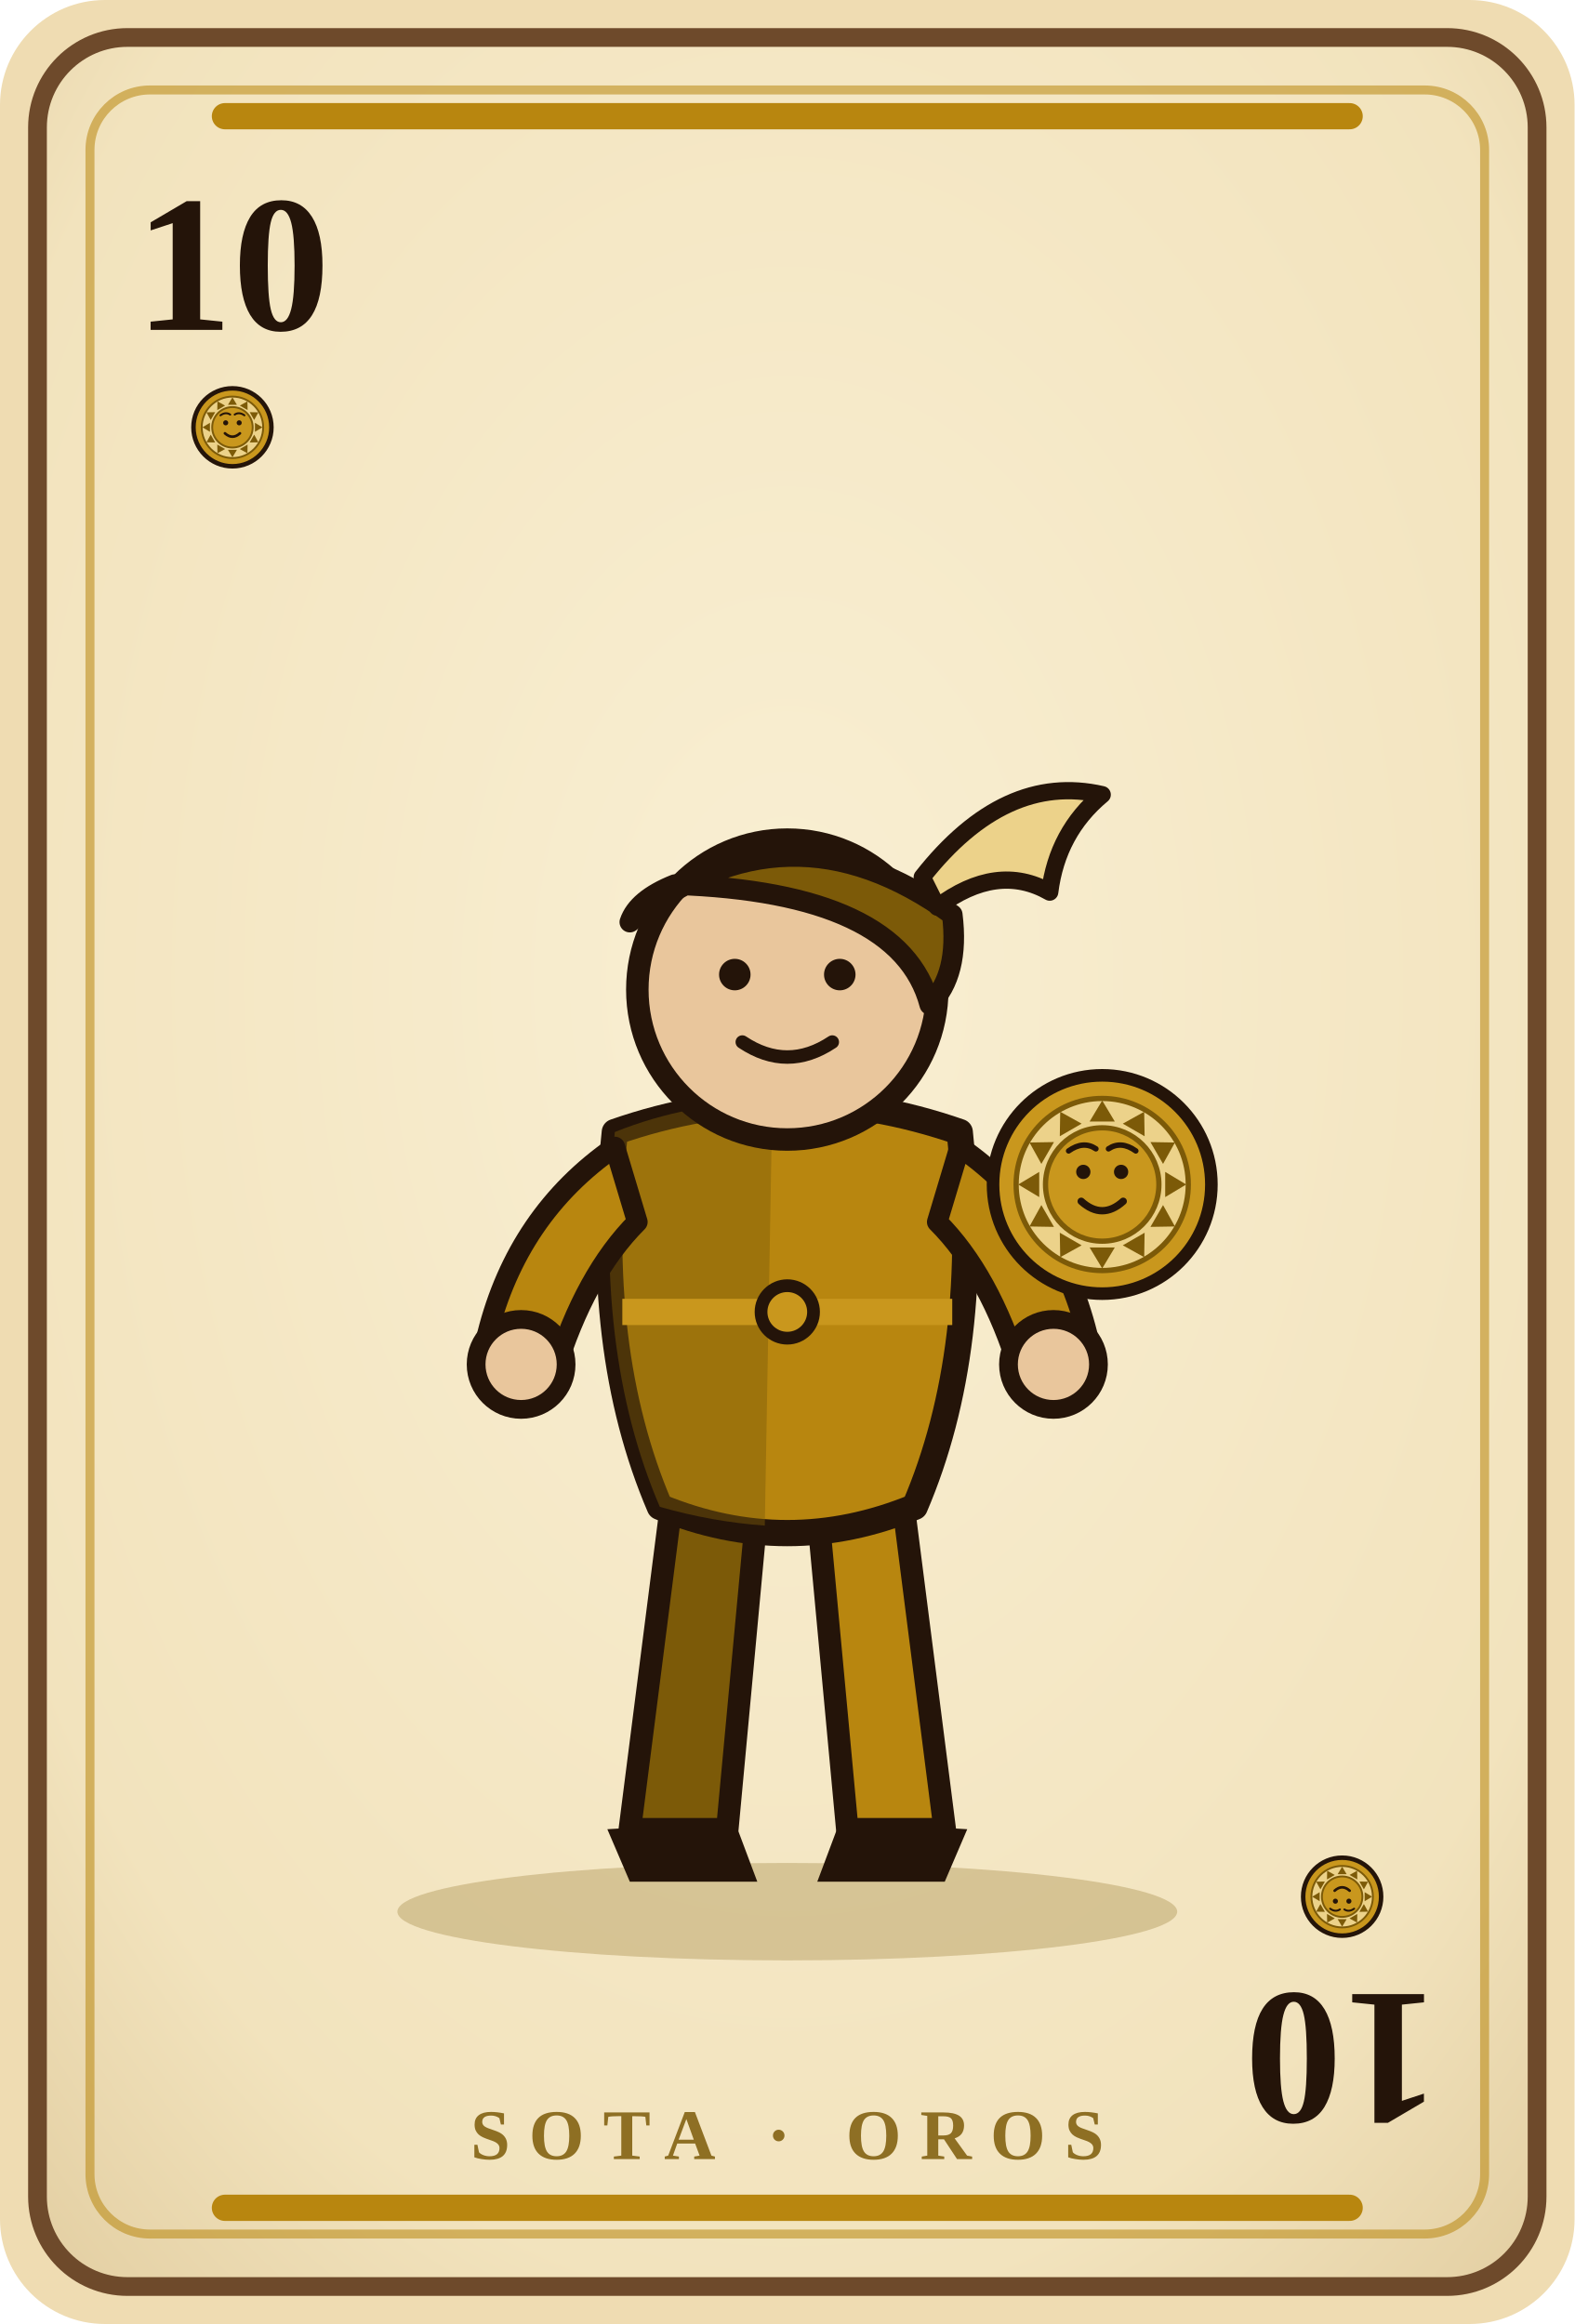
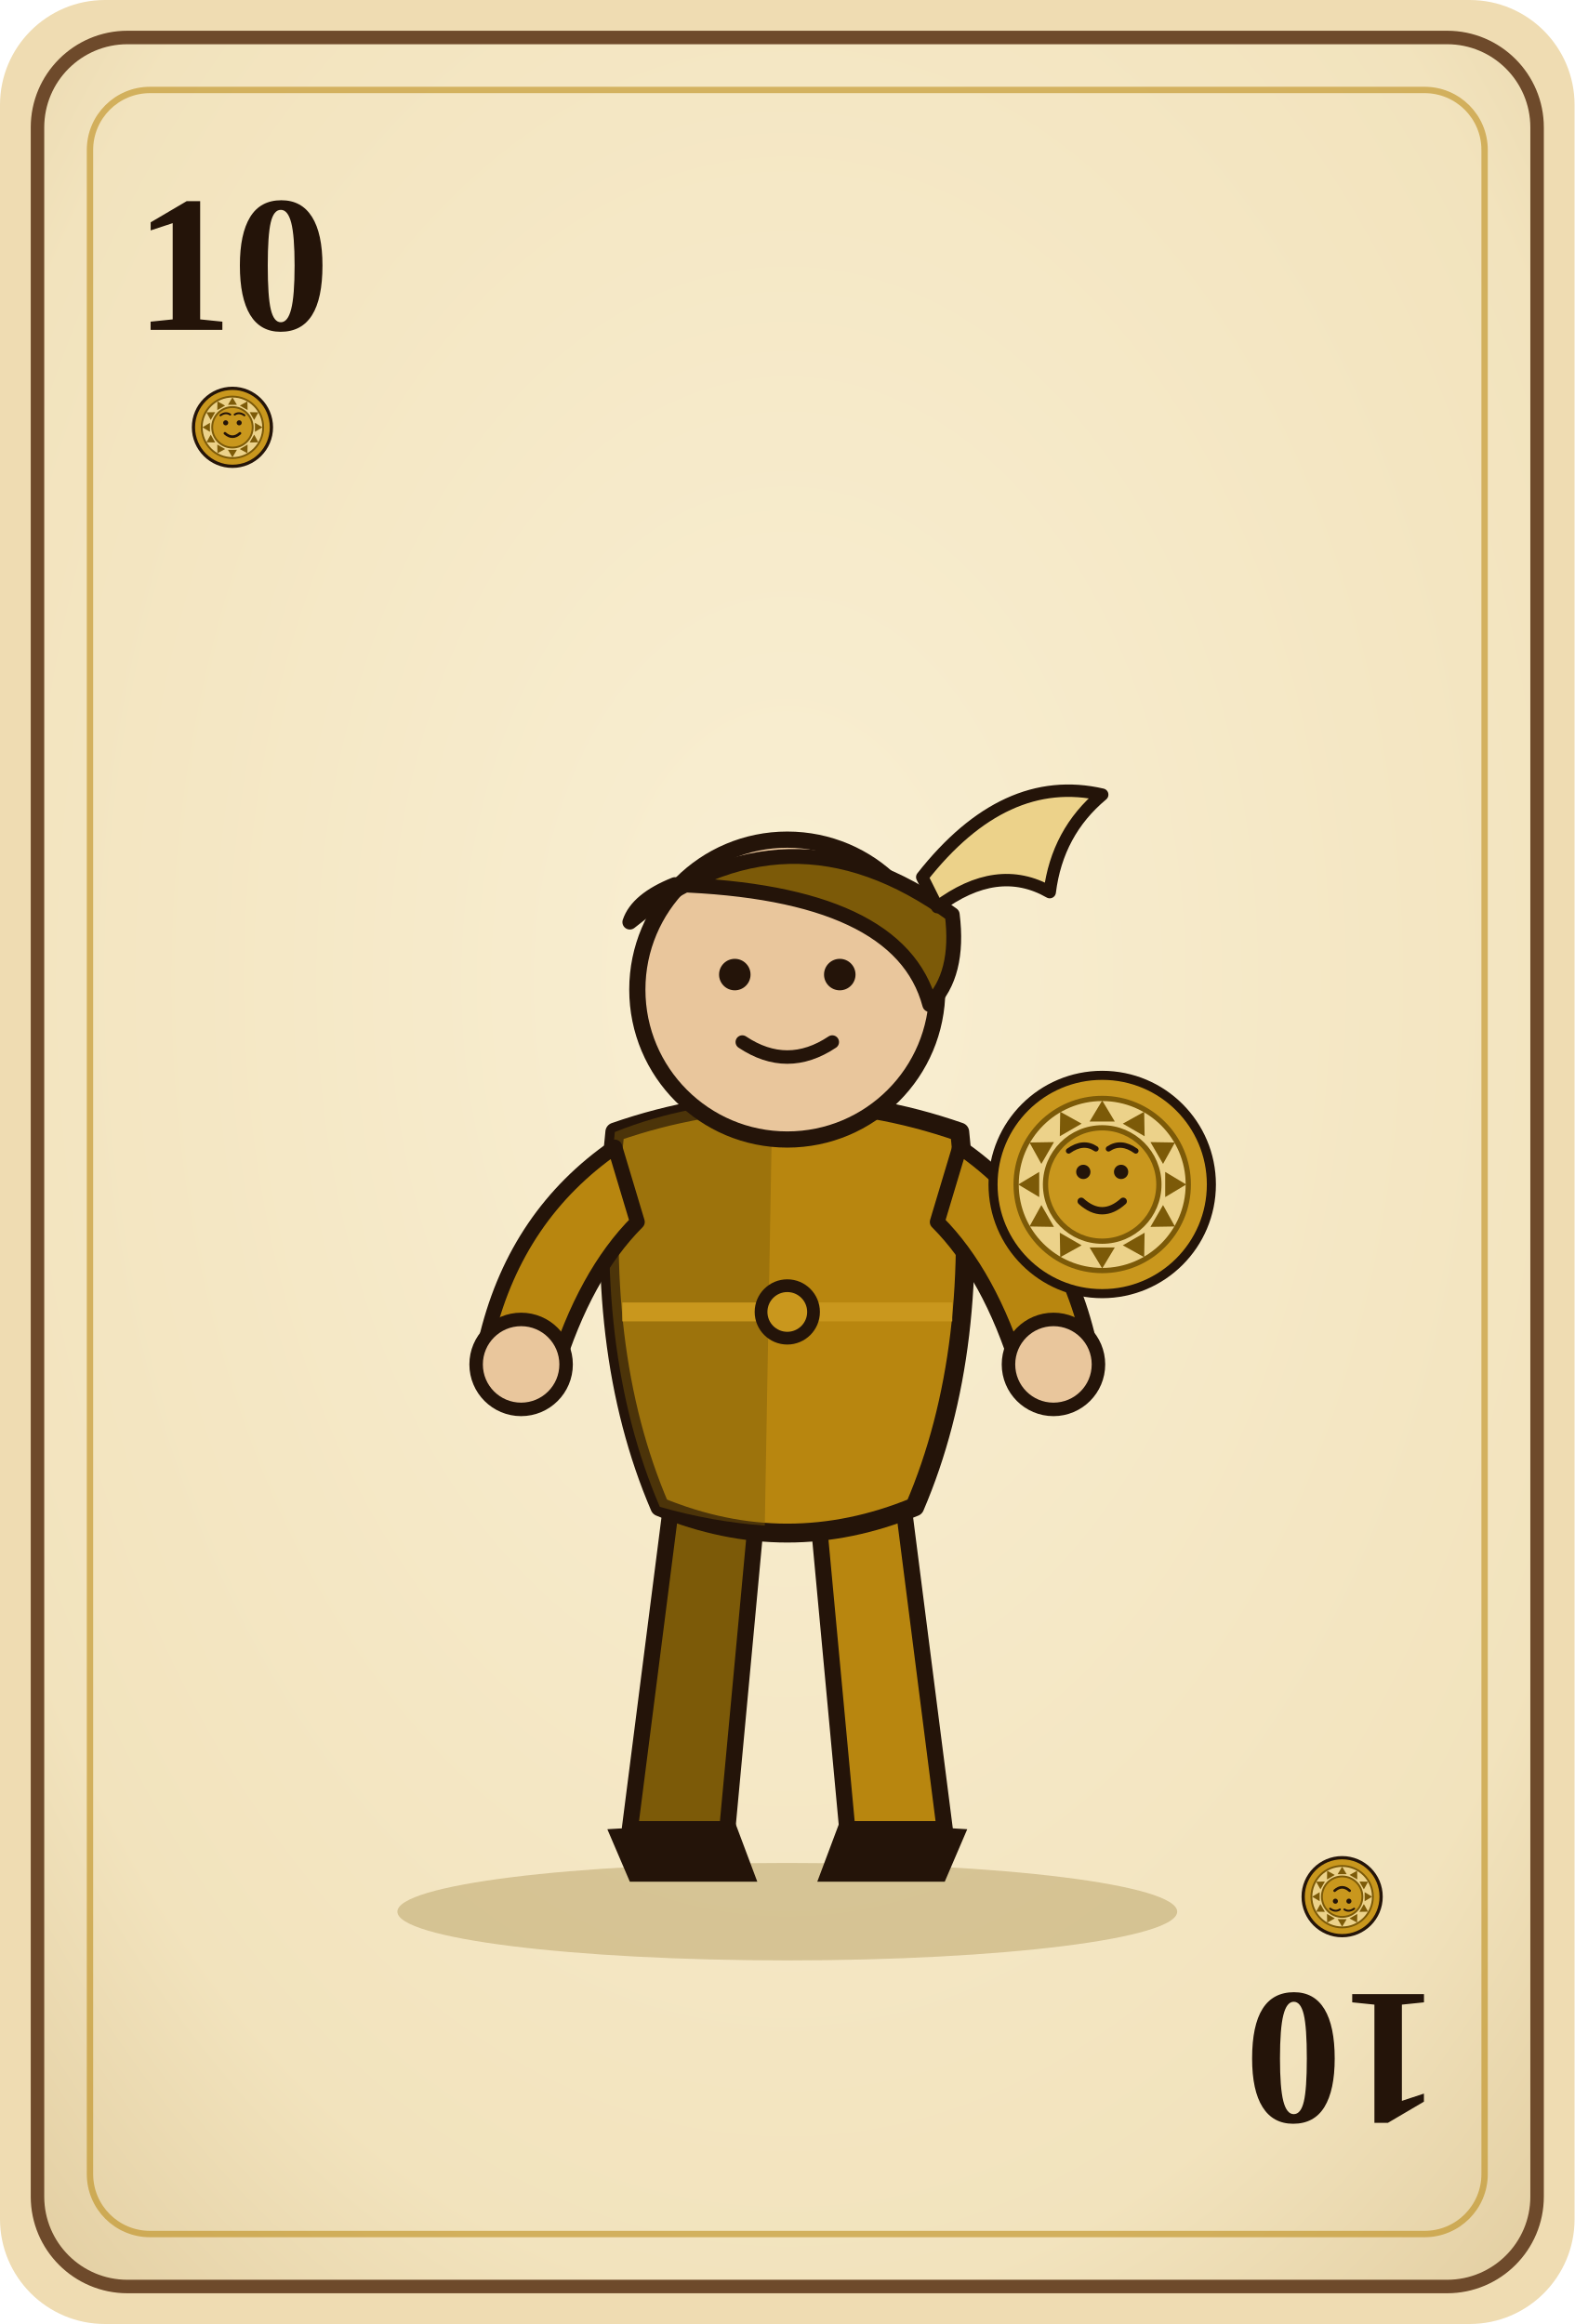
<svg xmlns="http://www.w3.org/2000/svg" width="420" height="620" viewBox="0 0 420 620" role="img" aria-label="10 de OROS">
  <defs>
    <radialGradient id="paper" cx="50%" cy="42%" r="75%">
      <stop offset="0%" stop-color="#f9efd3" />
      <stop offset="78%" stop-color="#f2e3bd" />
      <stop offset="100%" stop-color="#e4d0a4" />
    </radialGradient>
  </defs>
  <rect width="420" height="620" rx="28" fill="#efdcb2" />
-   <rect x="10" y="10" width="400" height="600" rx="24" fill="url(#paper)" stroke="#6e4a2b" stroke-width="5" />
-   <rect x="24" y="24" width="372" height="572" rx="16" fill="none" stroke="#b8860f" stroke-width="2.4" opacity="0.55" />
-   <path d="M60,31 H360 M60,589 H360" stroke="#b8860f" stroke-width="7" stroke-linecap="round" />
+   <rect x="10" y="10" width="400" height="600" rx="24" fill="url(#paper)" stroke="#6e4a2b" stroke-width="3.60" />
+   <rect x="24" y="24" width="372" height="572" rx="16" fill="none" stroke="#b8860f" stroke-width="1.7" opacity="0.55" />
  <g transform="translate(62 88) rotate(0)">
    <text x="0" y="0" text-anchor="middle" font-family="Georgia, 'Times New Roman', serif" font-size="52" font-weight="700" fill="#241409">10</text>
    <g transform="translate(0 26) rotate(0) scale(0.2)">
-       <circle r="52" fill="#c9971d" stroke="#241409" stroke-width="6" />
+       <circle r="52" fill="#c9971d" stroke="#241409" stroke-width="4.32" />
      <circle r="41" fill="#ecd28a" stroke="#7c5a08" stroke-width="2.5" />
      <path d="M0,-40 L6,-30 L-6,-30 Z" fill="#7c5a08" transform="rotate(0)" />
      <path d="M0,-40 L6,-30 L-6,-30 Z" fill="#7c5a08" transform="rotate(30)" />
      <path d="M0,-40 L6,-30 L-6,-30 Z" fill="#7c5a08" transform="rotate(60)" />
      <path d="M0,-40 L6,-30 L-6,-30 Z" fill="#7c5a08" transform="rotate(90)" />
      <path d="M0,-40 L6,-30 L-6,-30 Z" fill="#7c5a08" transform="rotate(120)" />
      <path d="M0,-40 L6,-30 L-6,-30 Z" fill="#7c5a08" transform="rotate(150)" />
      <path d="M0,-40 L6,-30 L-6,-30 Z" fill="#7c5a08" transform="rotate(180)" />
      <path d="M0,-40 L6,-30 L-6,-30 Z" fill="#7c5a08" transform="rotate(210)" />
      <path d="M0,-40 L6,-30 L-6,-30 Z" fill="#7c5a08" transform="rotate(240)" />
      <path d="M0,-40 L6,-30 L-6,-30 Z" fill="#7c5a08" transform="rotate(270)" />
      <path d="M0,-40 L6,-30 L-6,-30 Z" fill="#7c5a08" transform="rotate(300)" />
      <path d="M0,-40 L6,-30 L-6,-30 Z" fill="#7c5a08" transform="rotate(330)" />
      <circle r="27" fill="#c9971d" stroke="#7c5a08" stroke-width="2.5" />
      <circle cx="-9" cy="-6" r="3.4" fill="#241409" />
      <circle cx="9" cy="-6" r="3.4" fill="#241409" />
      <path d="M-10,8 Q0,17 10,8" fill="none" stroke="#241409" stroke-width="3.5" stroke-linecap="round" />
      <path d="M-16,-16 Q-9,-21 -3,-17 M3,-17 Q9,-21 16,-16" fill="none" stroke="#241409" stroke-width="2.6" stroke-linecap="round" />
    </g>
  </g>
  <g transform="translate(358 532) rotate(180)">
    <text x="0" y="0" text-anchor="middle" font-family="Georgia, 'Times New Roman', serif" font-size="52" font-weight="700" fill="#241409">10</text>
    <g transform="translate(0 26) rotate(0) scale(0.2)">
-       <circle r="52" fill="#c9971d" stroke="#241409" stroke-width="6" />
+       <circle r="52" fill="#c9971d" stroke="#241409" stroke-width="4.32" />
      <circle r="41" fill="#ecd28a" stroke="#7c5a08" stroke-width="2.5" />
      <path d="M0,-40 L6,-30 L-6,-30 Z" fill="#7c5a08" transform="rotate(0)" />
      <path d="M0,-40 L6,-30 L-6,-30 Z" fill="#7c5a08" transform="rotate(30)" />
      <path d="M0,-40 L6,-30 L-6,-30 Z" fill="#7c5a08" transform="rotate(60)" />
      <path d="M0,-40 L6,-30 L-6,-30 Z" fill="#7c5a08" transform="rotate(90)" />
      <path d="M0,-40 L6,-30 L-6,-30 Z" fill="#7c5a08" transform="rotate(120)" />
      <path d="M0,-40 L6,-30 L-6,-30 Z" fill="#7c5a08" transform="rotate(150)" />
      <path d="M0,-40 L6,-30 L-6,-30 Z" fill="#7c5a08" transform="rotate(180)" />
      <path d="M0,-40 L6,-30 L-6,-30 Z" fill="#7c5a08" transform="rotate(210)" />
      <path d="M0,-40 L6,-30 L-6,-30 Z" fill="#7c5a08" transform="rotate(240)" />
      <path d="M0,-40 L6,-30 L-6,-30 Z" fill="#7c5a08" transform="rotate(270)" />
      <path d="M0,-40 L6,-30 L-6,-30 Z" fill="#7c5a08" transform="rotate(300)" />
      <path d="M0,-40 L6,-30 L-6,-30 Z" fill="#7c5a08" transform="rotate(330)" />
      <circle r="27" fill="#c9971d" stroke="#7c5a08" stroke-width="2.5" />
      <circle cx="-9" cy="-6" r="3.4" fill="#241409" />
      <circle cx="9" cy="-6" r="3.4" fill="#241409" />
      <path d="M-10,8 Q0,17 10,8" fill="none" stroke="#241409" stroke-width="3.5" stroke-linecap="round" />
      <path d="M-16,-16 Q-9,-21 -3,-17 M3,-17 Q9,-21 16,-16" fill="none" stroke="#241409" stroke-width="2.6" stroke-linecap="round" />
    </g>
  </g>
-   <text x="210" y="576" text-anchor="middle" font-family="Georgia, 'Times New Roman', serif" font-size="19" font-weight="700" letter-spacing="5" fill="#7c5a08" opacity="0.85">SOTA · OROS</text>
  <g transform="translate(210 330)">
    <ellipse cx="0" cy="180" rx="104" ry="13" fill="#7c5a08" opacity="0.25" />
-     <path d="M-30,64 L-42,158 L-16,158 L-8,72 Z" fill="#7c5a08" stroke="#241409" stroke-width="6" stroke-linejoin="round" />
-     <path d="M30,64 L42,158 L16,158 L8,72 Z" fill="#b8860f" stroke="#241409" stroke-width="6" stroke-linejoin="round" />
+     <path d="M-30,64 L-42,158 L-16,158 L-8,72 Z" fill="#7c5a08" stroke="#241409" stroke-width="4.32" stroke-linejoin="round" />
+     <path d="M30,64 L42,158 L16,158 L8,72 Z" fill="#b8860f" stroke="#241409" stroke-width="4.32" stroke-linejoin="round" />
    <path d="M-48,158 L-42,172 L-8,172 L-14,156 Z" fill="#241409" />
    <path d="M48,158 L42,172 L8,172 L14,156 Z" fill="#241409" />
-     <path d="M-46,-28 Q-52,30 -34,72 Q0,86 34,72 Q52,30 46,-28 Q0,-44 -46,-28 Z" fill="#b8860f" stroke="#241409" stroke-width="7" stroke-linejoin="round" />
+     <path d="M-46,-28 Q-52,30 -34,72 Q0,86 34,72 Q52,30 46,-28 Q0,-44 -46,-28 Z" fill="#b8860f" stroke="#241409" stroke-width="5.04" stroke-linejoin="round" />
    <path d="M-46,-28 Q-52,30 -34,72 Q-20,76 -6,77 L-4,-36 Q-26,-36 -46,-28 Z" fill="#7c5a08" opacity="0.45" />
-     <path d="M-44,20 H44" stroke="#c9971d" stroke-width="7" />
+     <path d="M-44,20 H44" stroke="#c9971d" stroke-width="5.04" />
    <circle cx="0" cy="20" r="7" fill="#c9971d" stroke="#241409" stroke-width="3.4" />
-     <path d="M-46,-24 Q-72,-6 -80,26 L-62,36 Q-54,10 -40,-4 Z" fill="#b8860f" stroke="#241409" stroke-width="5.5" stroke-linejoin="round" />
-     <path d="M46,-24 Q72,-6 80,26 L62,36 Q54,10 40,-4 Z" fill="#b8860f" stroke="#241409" stroke-width="5.5" stroke-linejoin="round" />
-     <circle cx="-71" cy="34" r="12" fill="#e9c69c" stroke="#241409" stroke-width="5" />
-     <circle cx="71" cy="34" r="12" fill="#e9c69c" stroke="#241409" stroke-width="5" />
-     <circle cx="0" cy="-66" r="40" fill="#e9c69c" stroke="#241409" stroke-width="6" />
+     <path d="M-46,-24 Q-72,-6 -80,26 L-62,36 Q-54,10 -40,-4 Z" fill="#b8860f" stroke="#241409" stroke-width="3.96" stroke-linejoin="round" />
+     <path d="M46,-24 Q72,-6 80,26 L62,36 Q54,10 40,-4 Z" fill="#b8860f" stroke="#241409" stroke-width="3.96" stroke-linejoin="round" />
+     <circle cx="-71" cy="34" r="12" fill="#e9c69c" stroke="#241409" stroke-width="3.60" />
+     <circle cx="71" cy="34" r="12" fill="#e9c69c" stroke="#241409" stroke-width="3.60" />
+     <circle cx="0" cy="-66" r="40" fill="#e9c69c" stroke="#241409" stroke-width="4.32" />
    <circle cx="-14" cy="-70" r="4.2" fill="#241409" />
    <circle cx="14" cy="-70" r="4.2" fill="#241409" />
    <path d="M-12,-52 Q0,-44 12,-52" fill="none" stroke="#241409" stroke-width="3.6" stroke-linecap="round" />
-     <path d="M-42,-84 Q0,-118 44,-86 Q46,-70 38,-62 Q30,-92 -30,-94 Q-40,-90 -42,-84 Z" fill="#7c5a08" stroke="#241409" stroke-width="5.5" stroke-linejoin="round" />
-     <path d="M36,-96 Q58,-124 84,-118 Q72,-108 70,-92 Q56,-100 40,-88 Z" fill="#ecd28a" stroke="#241409" stroke-width="4.6" stroke-linejoin="round" />
+     <path d="M-42,-84 Q0,-118 44,-86 Q46,-70 38,-62 Q30,-92 -30,-94 Q-40,-90 -42,-84 Z" fill="#7c5a08" stroke="#241409" stroke-width="3.96" stroke-linejoin="round" />
+     <path d="M36,-96 Q58,-124 84,-118 Q72,-108 70,-92 Q56,-100 40,-88 Z" fill="#ecd28a" stroke="#241409" stroke-width="3.31" stroke-linejoin="round" />
    <g transform="translate(84 -14) rotate(0) scale(0.56)">
-       <circle r="52" fill="#c9971d" stroke="#241409" stroke-width="6" />
+       <circle r="52" fill="#c9971d" stroke="#241409" stroke-width="4.32" />
      <circle r="41" fill="#ecd28a" stroke="#7c5a08" stroke-width="2.5" />
      <path d="M0,-40 L6,-30 L-6,-30 Z" fill="#7c5a08" transform="rotate(0)" />
      <path d="M0,-40 L6,-30 L-6,-30 Z" fill="#7c5a08" transform="rotate(30)" />
      <path d="M0,-40 L6,-30 L-6,-30 Z" fill="#7c5a08" transform="rotate(60)" />
      <path d="M0,-40 L6,-30 L-6,-30 Z" fill="#7c5a08" transform="rotate(90)" />
      <path d="M0,-40 L6,-30 L-6,-30 Z" fill="#7c5a08" transform="rotate(120)" />
      <path d="M0,-40 L6,-30 L-6,-30 Z" fill="#7c5a08" transform="rotate(150)" />
      <path d="M0,-40 L6,-30 L-6,-30 Z" fill="#7c5a08" transform="rotate(180)" />
      <path d="M0,-40 L6,-30 L-6,-30 Z" fill="#7c5a08" transform="rotate(210)" />
      <path d="M0,-40 L6,-30 L-6,-30 Z" fill="#7c5a08" transform="rotate(240)" />
      <path d="M0,-40 L6,-30 L-6,-30 Z" fill="#7c5a08" transform="rotate(270)" />
      <path d="M0,-40 L6,-30 L-6,-30 Z" fill="#7c5a08" transform="rotate(300)" />
      <path d="M0,-40 L6,-30 L-6,-30 Z" fill="#7c5a08" transform="rotate(330)" />
      <circle r="27" fill="#c9971d" stroke="#7c5a08" stroke-width="2.5" />
      <circle cx="-9" cy="-6" r="3.4" fill="#241409" />
      <circle cx="9" cy="-6" r="3.4" fill="#241409" />
      <path d="M-10,8 Q0,17 10,8" fill="none" stroke="#241409" stroke-width="3.5" stroke-linecap="round" />
      <path d="M-16,-16 Q-9,-21 -3,-17 M3,-17 Q9,-21 16,-16" fill="none" stroke="#241409" stroke-width="2.6" stroke-linecap="round" />
    </g>
  </g>
</svg>
